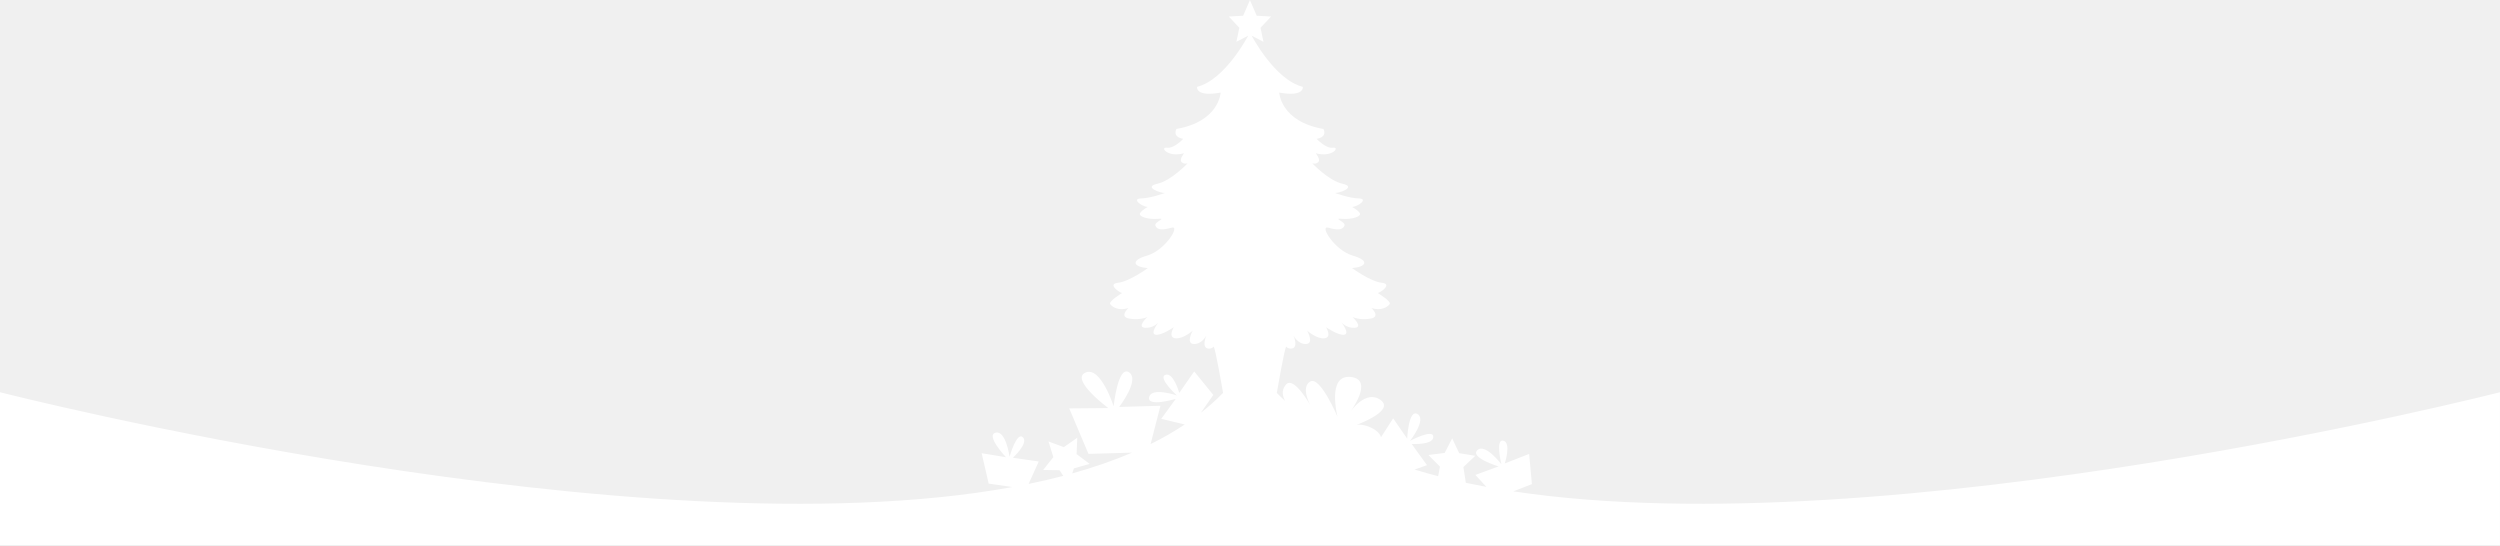
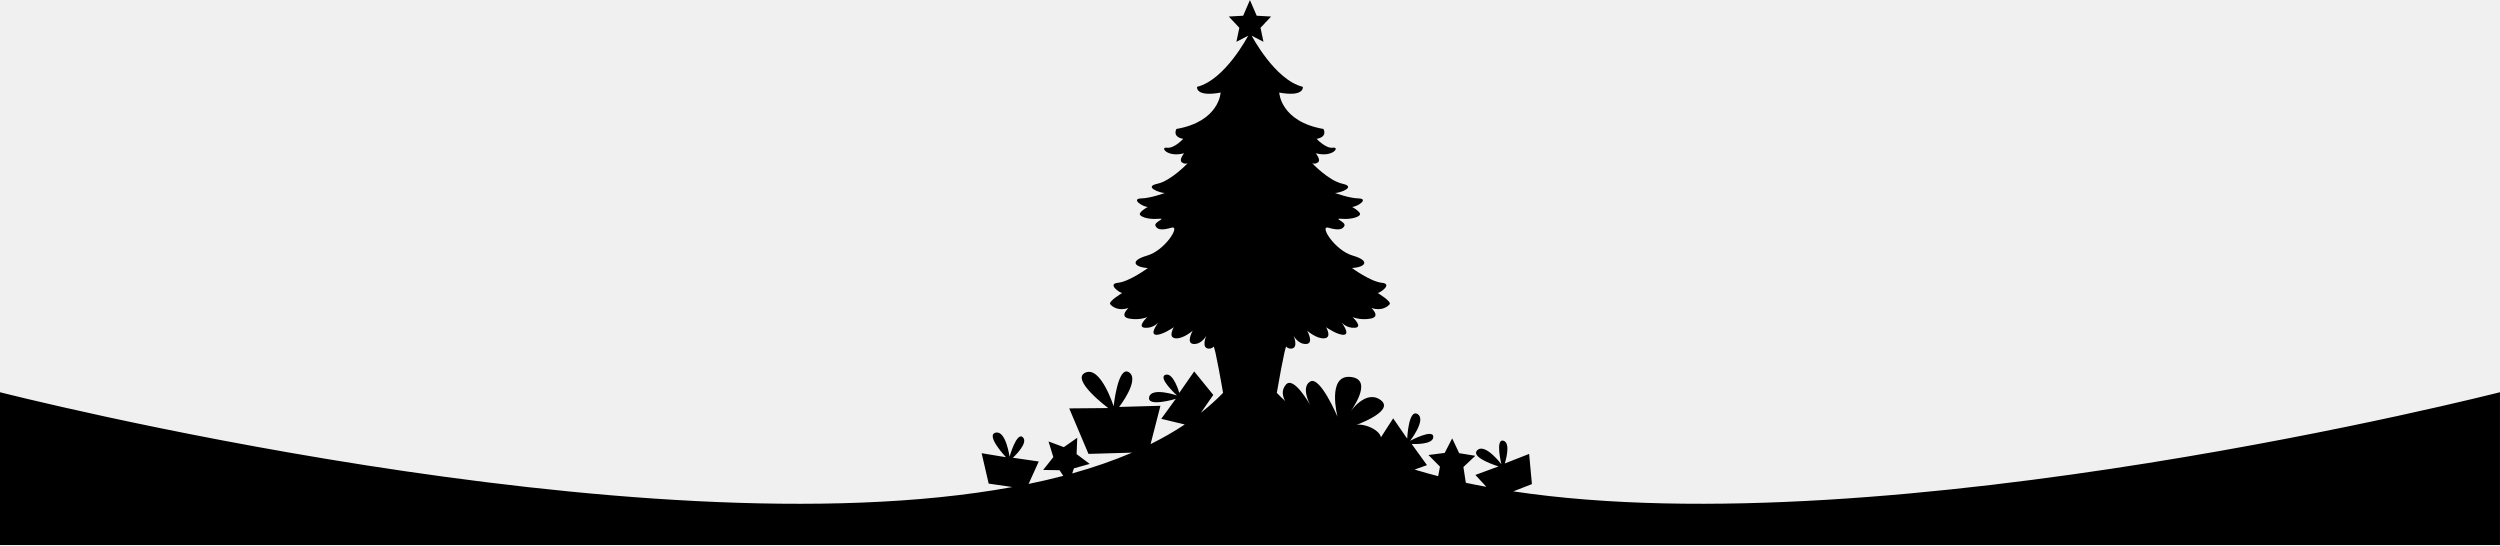
- <svg xmlns="http://www.w3.org/2000/svg" viewBox="0 0 720 157" fill="none" preserveAspectRatio="xMidYMax slice">
-   <g clip-path="url(#clip0_115_75)">
-     <path class="elementor-shape-fill" d="M414.18 137.17L414.71 134.39L411.39 131.04L416.07 130.44L418.23 126.25L420.24 130.51L424.89 131.27L421.46 134.5L422.16 139.04C424.1 139.45 426.08 139.85 428.07 140.21L424.91 136.78L431.58 134.33C431.58 134.33 423.26 131.78 425.48 129.65C427.7 127.52 432.4 133.7 432.4 133.7C432.4 133.7 430.59 126.32 432.96 126.92C435.33 127.52 433.38 133.47 433.38 133.47L440.39 130.73L441.19 139.42L435.84 141.51C544.4 157.85 719.99 112.96 719.99 112.96V156.96H0V112.96C0 112.96 183.83 159.97 291.56 140.27L284.74 139.28L282.71 130.52L289.72 131.68C289.72 131.68 283.75 125.36 286.73 124.61C289.71 123.86 290.75 131.55 290.75 131.55C290.75 131.55 292.81 124.24 294.58 125.93C296.35 127.62 291.71 131.83 291.71 131.83L299.16 132.91L296.24 139.37C299.65 138.67 302.98 137.9 306.22 137.05L305.14 135.42L300.43 135.35L303.36 131.65L301.97 127.14L306.39 128.78L310.25 126.07L310.06 130.78L313.83 133.61L309.29 134.88L308.79 136.35C314.91 134.64 320.68 132.65 326.04 130.36L313.48 130.72L307.94 117.62L319.17 117.52C319.17 117.52 308.15 109.3 312.59 107.31C317.03 105.32 320.73 117.02 320.73 117.02C320.73 117.02 321.96 105.08 325.17 107.23C328.38 109.39 322.31 117.2 322.31 117.2L334.21 116.86L331.37 127.9C334.86 126.17 338.15 124.29 341.21 122.25L334.44 120.62L338.62 114.87C338.62 114.87 330.29 117.38 330.95 114.38C331.61 111.38 338.95 113.89 338.95 113.89C338.95 113.89 333.34 108.77 335.64 107.95C337.94 107.13 339.63 113.15 339.63 113.15L343.93 106.97L349.43 113.74L345.85 118.88C348.14 117.08 350.28 115.17 352.24 113.15C352.24 113.15 349.87 99.29 349.49 99.84C349.12 100.39 348.29 100.41 348.29 100.41C345.74 100.46 347.44 96.62 347.44 96.62C347.44 96.62 346.19 99.17 343.8 99.07C341.4 98.97 343.5 95.23 343.5 95.23C343.5 95.23 340.75 97.68 338.51 97.43C336.27 97.18 338.06 94.24 338.06 94.24C338.06 94.24 334.42 96.74 332.77 96.39C331.12 96.04 333.62 92.85 333.62 92.85C333.62 92.85 332.17 94.6 329.73 94.4C327.29 94.2 330.43 91.31 330.43 91.31C330.43 91.31 328.28 92.31 325.24 91.76C322.2 91.21 324.99 88.72 324.99 88.72C322.14 89.62 320.4 88.42 319.75 87.62C319.1 86.82 323.19 84.38 323.19 84.38C322.64 84.43 318.7 81.78 321.99 81.44C325.28 81.09 330.58 77.2 330.58 77.2C326.69 76.95 325.19 75.1 330.38 73.61C335.57 72.11 340.06 64.83 337.42 65.57C334.77 66.32 333.38 66.27 332.78 65.07C332.18 63.87 336.37 62.77 333.48 63.02C330.58 63.27 327.74 62.32 328.34 61.37C328.94 60.42 330.54 59.62 330.54 59.62C328.59 59.37 325.85 57.22 328.64 57.15C331.44 57.08 335.48 55.58 335.48 55.58C334.18 55.63 329.19 53.83 333.28 52.93C337.37 52.03 342.06 46.99 342.06 46.99C342.06 46.99 341.26 47.44 340.36 46.74C339.46 46.04 341.01 44.14 341.01 44.14C336.12 45.44 333.97 42.24 336.07 42.54C338.17 42.84 340.76 39.99 340.76 39.99C337.47 39.39 338.81 37.14 338.81 37.14C351.19 34.99 351.54 26.66 351.54 26.66C344.2 28.01 344.75 25.01 344.75 25.01C352.84 23.01 359.47 10.29 359.47 10.29L356.08 12.04L356.93 8L353.89 4.76L358.03 4.53L359.98 0.02L361.93 4.53L366.07 4.76L363.03 8L363.88 12.04L360.49 10.29C360.49 10.29 367.13 23.02 375.21 25.01C375.21 25.01 375.76 28 368.42 26.66C368.42 26.66 368.77 35 381.15 37.14C381.15 37.14 382.5 39.39 379.2 39.99C379.2 39.99 381.8 42.84 383.89 42.54C385.99 42.24 383.84 45.44 378.95 44.14C378.95 44.14 380.5 46.04 379.6 46.74C378.7 47.44 377.9 46.99 377.9 46.99C377.9 46.99 382.59 52.03 386.68 52.93C390.77 53.83 385.78 55.63 384.48 55.58C384.48 55.58 388.52 57.08 391.32 57.15C394.12 57.22 391.37 59.37 389.42 59.62C389.42 59.62 391.02 60.42 391.62 61.37C392.22 62.32 389.37 63.27 386.48 63.02C383.58 62.77 387.78 63.87 387.18 65.07C386.58 66.27 385.18 66.32 382.54 65.57C379.89 64.82 384.39 72.11 389.58 73.61C394.77 75.11 393.27 76.95 389.38 77.2C389.38 77.2 394.67 81.09 397.97 81.44C401.26 81.79 397.32 84.43 396.77 84.38C396.77 84.38 400.86 86.83 400.21 87.62C399.56 88.42 397.81 89.62 394.97 88.72C394.97 88.72 397.77 91.22 394.72 91.76C391.68 92.31 389.53 91.31 389.53 91.31C389.53 91.31 392.67 94.21 390.23 94.4C387.79 94.59 386.34 92.85 386.34 92.85C386.34 92.85 388.84 96.04 387.19 96.39C385.54 96.74 381.9 94.24 381.9 94.24C381.9 94.24 383.7 97.18 381.45 97.43C379.2 97.68 376.46 95.23 376.46 95.23C376.46 95.23 378.56 98.97 376.16 99.07C373.76 99.17 372.52 96.62 372.52 96.62C372.52 96.62 374.22 100.46 371.67 100.41C371.67 100.41 370.85 100.39 370.47 99.84C370.1 99.29 367.72 113.15 367.72 113.15C368.5 113.95 369.31 114.74 370.15 115.51C369.53 114.44 368.82 112.52 370.35 110.76C372.62 108.15 377.37 116.71 377.37 116.71C377.37 116.71 374.5 111.52 377.36 109.87C380.22 108.22 385.21 120.05 385.21 120.05C385.21 120.05 382.04 107.85 388.98 108.56C395.93 109.27 388.84 118.65 388.84 118.65C388.84 118.65 393.34 111.99 397.66 115.24C401.99 118.5 389.77 122.71 389.77 122.71C391.68 121.4 397.17 123.44 397.72 125.93L401.23 120.49L405.27 126.33C405.27 126.33 405.65 117.64 408.27 119.26C410.88 120.88 406.09 126.97 406.09 126.97C406.09 126.97 412.78 123.37 412.79 125.81C412.8 128.25 406.56 127.86 406.56 127.86L410.97 133.96L407.41 135.23C409.63 135.91 411.9 136.55 414.22 137.15" fill="white" />
-   </g>
-   <defs>
-     <clipPath id="clip0_115_75">
-       <rect width="720" height="156.96" fill="white" />
-     </clipPath>
-   </defs>
+ <svg xmlns="http://www.w3.org/2000/svg" viewBox="0 0 720 157" preserveAspectRatio="xMidYMax slice">
+   <path class="elementor-shape-fill" d="M414.18 137.17L414.71 134.39L411.39 131.04L416.07 130.44L418.23 126.25L420.24 130.51L424.89 131.27L421.46 134.5L422.16 139.04C424.1 139.45 426.08 139.85 428.07 140.21L424.91 136.78L431.58 134.33C431.58 134.33 423.26 131.78 425.48 129.65C427.7 127.52 432.4 133.7 432.4 133.7C432.4 133.7 430.59 126.32 432.96 126.92C435.33 127.52 433.38 133.47 433.38 133.47L440.39 130.73L441.19 139.42L435.84 141.51C544.4 157.85 719.99 112.96 719.99 112.96V156.96H0V112.96C0 112.96 183.83 159.97 291.56 140.27L284.74 139.28L282.71 130.52L289.72 131.68C289.72 131.68 283.75 125.36 286.73 124.61C289.71 123.86 290.75 131.55 290.75 131.55C290.75 131.55 292.81 124.24 294.58 125.93C296.35 127.62 291.71 131.83 291.71 131.83L299.16 132.91L296.24 139.37C299.65 138.67 302.98 137.9 306.22 137.05L305.14 135.42L300.43 135.35L303.36 131.65L301.97 127.14L306.39 128.78L310.25 126.07L310.06 130.78L313.83 133.61L309.29 134.88L308.79 136.35C314.91 134.64 320.68 132.65 326.04 130.36L313.48 130.72L307.94 117.62L319.17 117.52C319.17 117.52 308.15 109.3 312.59 107.31C317.03 105.32 320.73 117.02 320.73 117.02C320.73 117.02 321.96 105.08 325.17 107.23C328.38 109.39 322.31 117.2 322.31 117.2L334.21 116.86L331.37 127.9C334.86 126.17 338.15 124.29 341.21 122.25L334.44 120.62L338.62 114.87C338.62 114.87 330.29 117.38 330.95 114.38C331.61 111.38 338.95 113.89 338.95 113.89C338.95 113.89 333.34 108.77 335.64 107.95C337.94 107.13 339.63 113.15 339.63 113.15L343.93 106.97L349.43 113.74L345.85 118.88C348.14 117.08 350.28 115.17 352.24 113.15C352.24 113.15 349.87 99.29 349.49 99.84C349.12 100.39 348.29 100.41 348.29 100.41C345.74 100.46 347.44 96.62 347.44 96.62C347.44 96.62 346.19 99.17 343.8 99.07C341.4 98.97 343.5 95.23 343.5 95.23C343.5 95.23 340.75 97.68 338.51 97.43C336.27 97.18 338.06 94.24 338.06 94.24C338.06 94.24 334.42 96.74 332.77 96.39C331.12 96.04 333.62 92.85 333.62 92.85C333.62 92.85 332.17 94.6 329.73 94.4C327.29 94.2 330.43 91.31 330.43 91.31C330.43 91.31 328.28 92.31 325.24 91.76C322.2 91.21 324.99 88.72 324.99 88.72C322.14 89.62 320.4 88.42 319.75 87.62C319.1 86.82 323.19 84.38 323.19 84.38C322.64 84.43 318.7 81.78 321.99 81.44C325.28 81.09 330.58 77.2 330.58 77.2C326.69 76.95 325.19 75.1 330.38 73.61C335.57 72.11 340.06 64.83 337.42 65.57C334.77 66.32 333.38 66.27 332.78 65.07C332.18 63.87 336.37 62.77 333.48 63.02C330.58 63.27 327.74 62.32 328.34 61.37C328.94 60.42 330.54 59.62 330.54 59.62C328.59 59.37 325.85 57.22 328.64 57.15C331.44 57.08 335.48 55.58 335.48 55.58C334.18 55.63 329.19 53.83 333.28 52.93C337.37 52.03 342.06 46.99 342.06 46.99C342.06 46.99 341.26 47.44 340.36 46.74C339.46 46.04 341.01 44.14 341.01 44.14C336.12 45.44 333.97 42.24 336.07 42.54C338.17 42.84 340.76 39.99 340.76 39.99C337.47 39.39 338.81 37.14 338.81 37.14C351.19 34.99 351.54 26.66 351.54 26.66C344.2 28.01 344.75 25.01 344.75 25.01C352.84 23.01 359.47 10.29 359.47 10.29L356.08 12.04L356.93 8L353.89 4.76L358.03 4.53L359.98 0.02L361.93 4.53L366.07 4.76L363.03 8L363.88 12.04L360.49 10.29C360.49 10.29 367.13 23.02 375.21 25.01C375.21 25.01 375.76 28 368.42 26.66C368.42 26.66 368.77 35 381.15 37.14C381.15 37.14 382.5 39.39 379.2 39.99C379.2 39.99 381.8 42.84 383.89 42.54C385.99 42.24 383.84 45.44 378.95 44.14C378.95 44.14 380.5 46.04 379.6 46.74C378.7 47.44 377.9 46.99 377.9 46.99C377.9 46.99 382.59 52.03 386.68 52.93C390.77 53.83 385.78 55.63 384.48 55.58C384.48 55.58 388.52 57.08 391.32 57.15C394.12 57.22 391.37 59.37 389.42 59.62C389.42 59.62 391.02 60.42 391.62 61.37C392.22 62.32 389.37 63.27 386.48 63.02C383.58 62.77 387.78 63.87 387.18 65.07C386.58 66.27 385.18 66.32 382.54 65.57C379.89 64.82 384.39 72.11 389.58 73.61C394.77 75.11 393.27 76.95 389.38 77.2C389.38 77.2 394.67 81.09 397.97 81.44C401.26 81.79 397.32 84.43 396.77 84.38C396.77 84.38 400.86 86.83 400.21 87.62C399.56 88.42 397.81 89.62 394.97 88.72C394.97 88.72 397.77 91.22 394.72 91.76C391.68 92.31 389.53 91.31 389.53 91.31C389.53 91.31 392.67 94.21 390.23 94.4C387.79 94.59 386.34 92.85 386.34 92.85C386.34 92.85 388.84 96.04 387.19 96.39C385.54 96.74 381.9 94.24 381.9 94.24C381.9 94.24 383.7 97.18 381.45 97.43C379.2 97.68 376.46 95.23 376.46 95.23C376.46 95.23 378.56 98.97 376.16 99.07C373.76 99.17 372.52 96.62 372.52 96.62C372.52 96.62 374.22 100.46 371.67 100.41C371.67 100.41 370.85 100.39 370.47 99.84C370.1 99.29 367.72 113.15 367.72 113.15C368.5 113.95 369.31 114.74 370.15 115.51C369.53 114.44 368.82 112.52 370.35 110.76C372.62 108.15 377.37 116.71 377.37 116.71C377.37 116.71 374.5 111.52 377.36 109.87C380.22 108.22 385.21 120.05 385.21 120.05C385.21 120.05 382.04 107.85 388.98 108.56C395.93 109.27 388.84 118.65 388.84 118.65C388.84 118.65 393.34 111.99 397.66 115.24C401.99 118.5 389.77 122.71 389.77 122.71C391.68 121.4 397.17 123.44 397.72 125.93L401.23 120.49L405.27 126.33C405.27 126.33 405.65 117.64 408.27 119.26C410.88 120.88 406.09 126.97 406.09 126.97C406.09 126.97 412.78 123.37 412.79 125.81C412.8 128.25 406.56 127.86 406.56 127.86L410.97 133.96L407.41 135.23C409.63 135.91 411.9 136.55 414.22 137.15" />
</svg>
